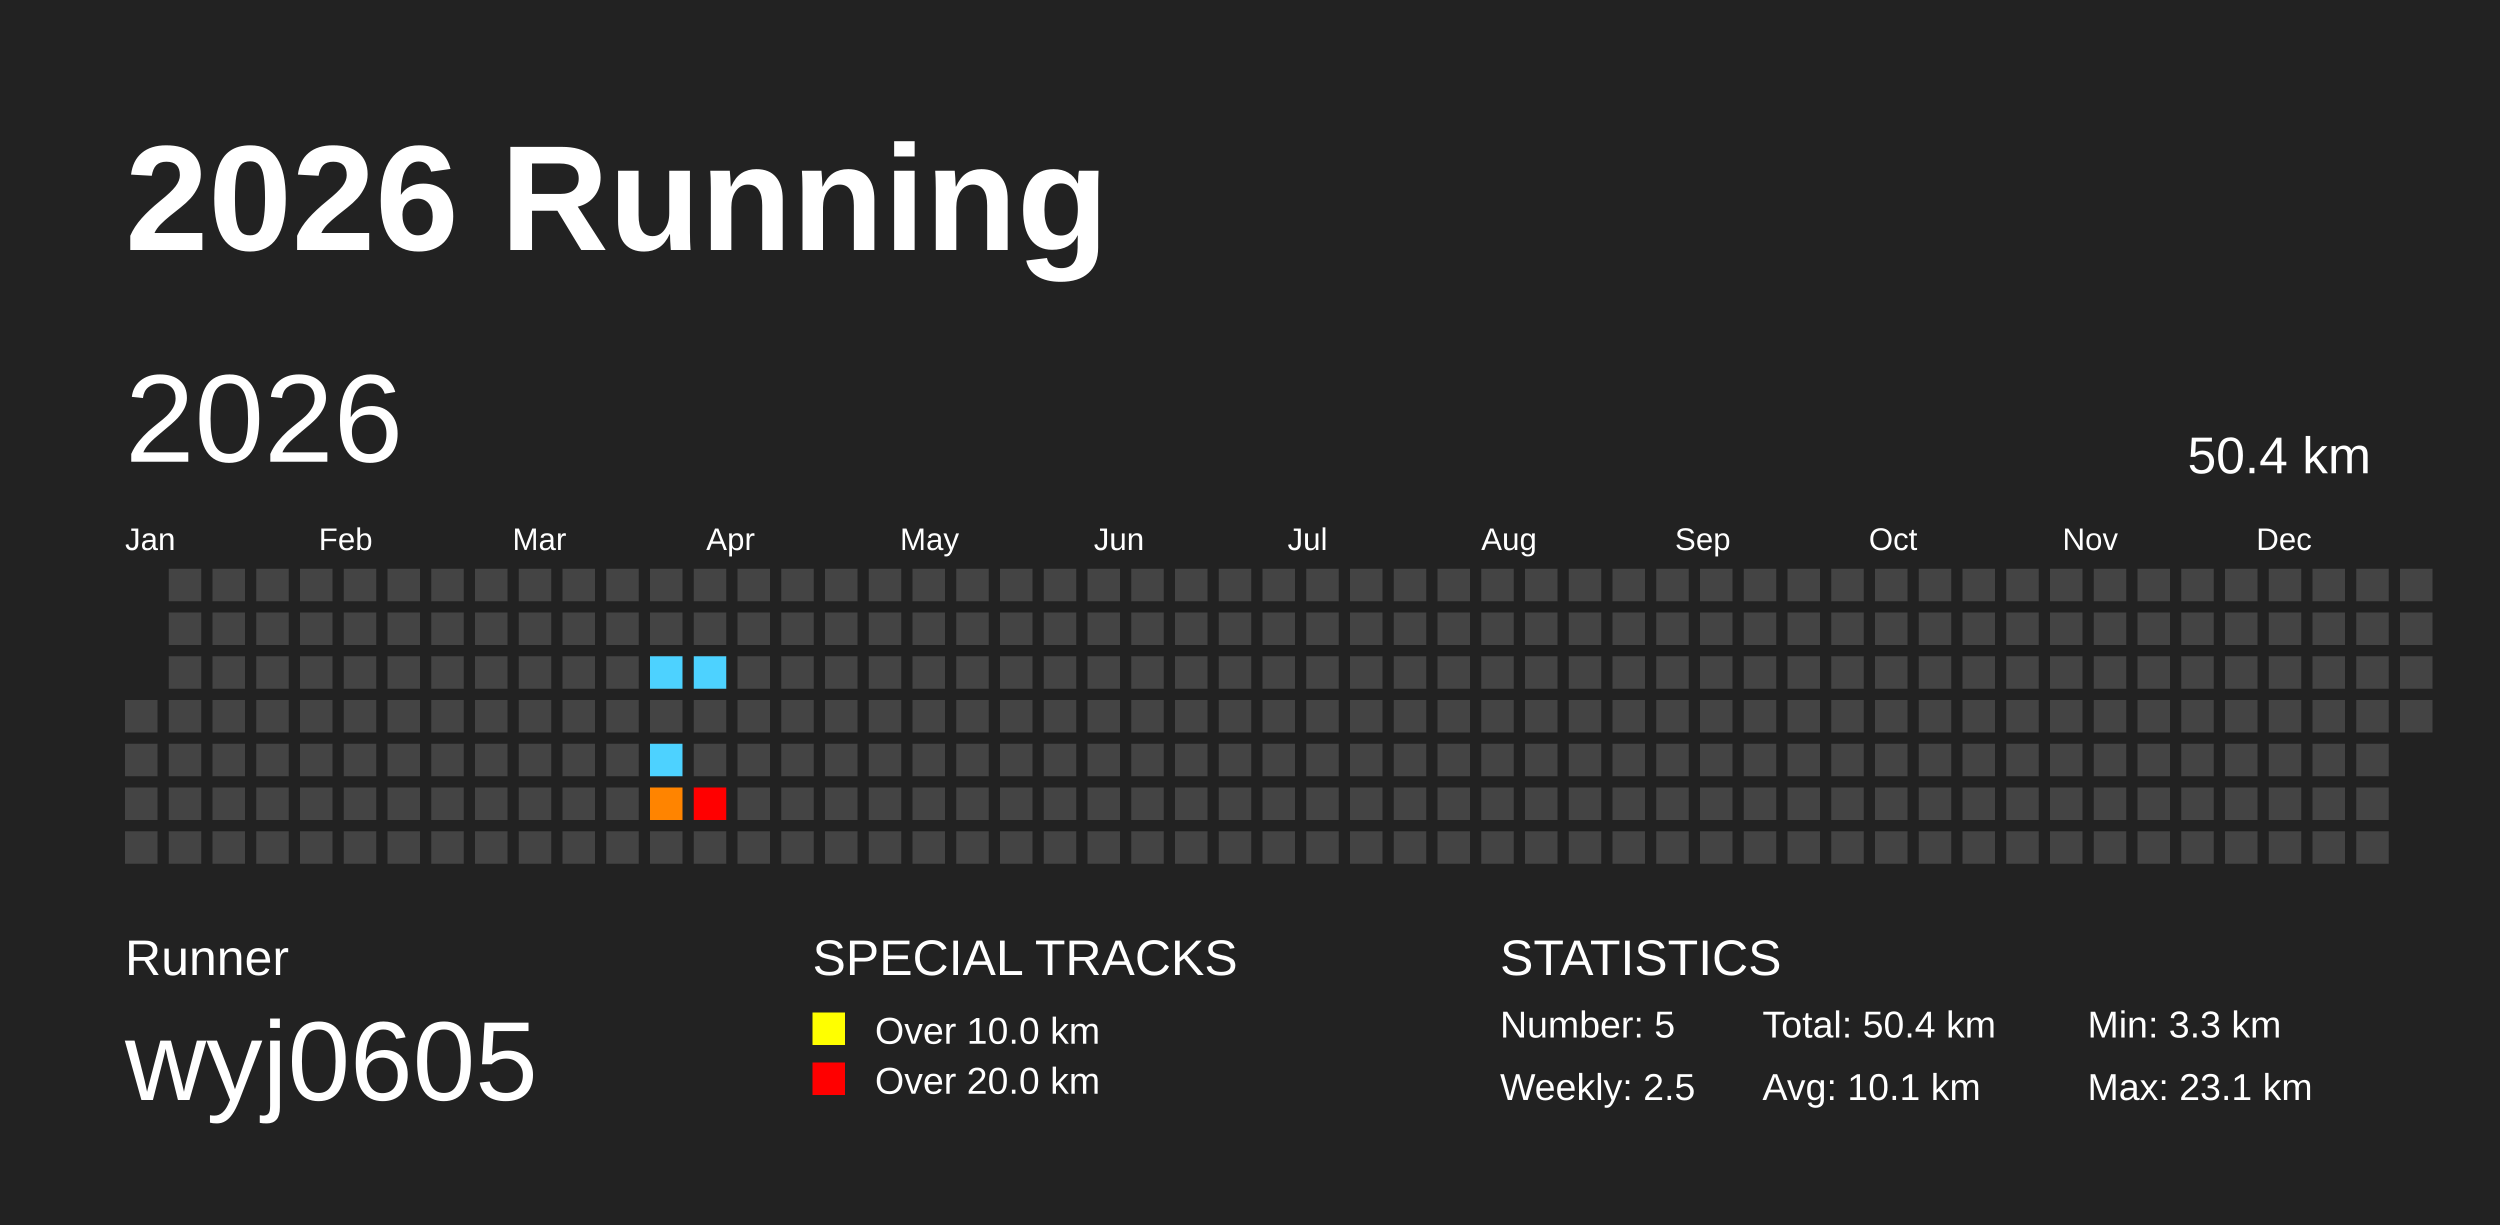
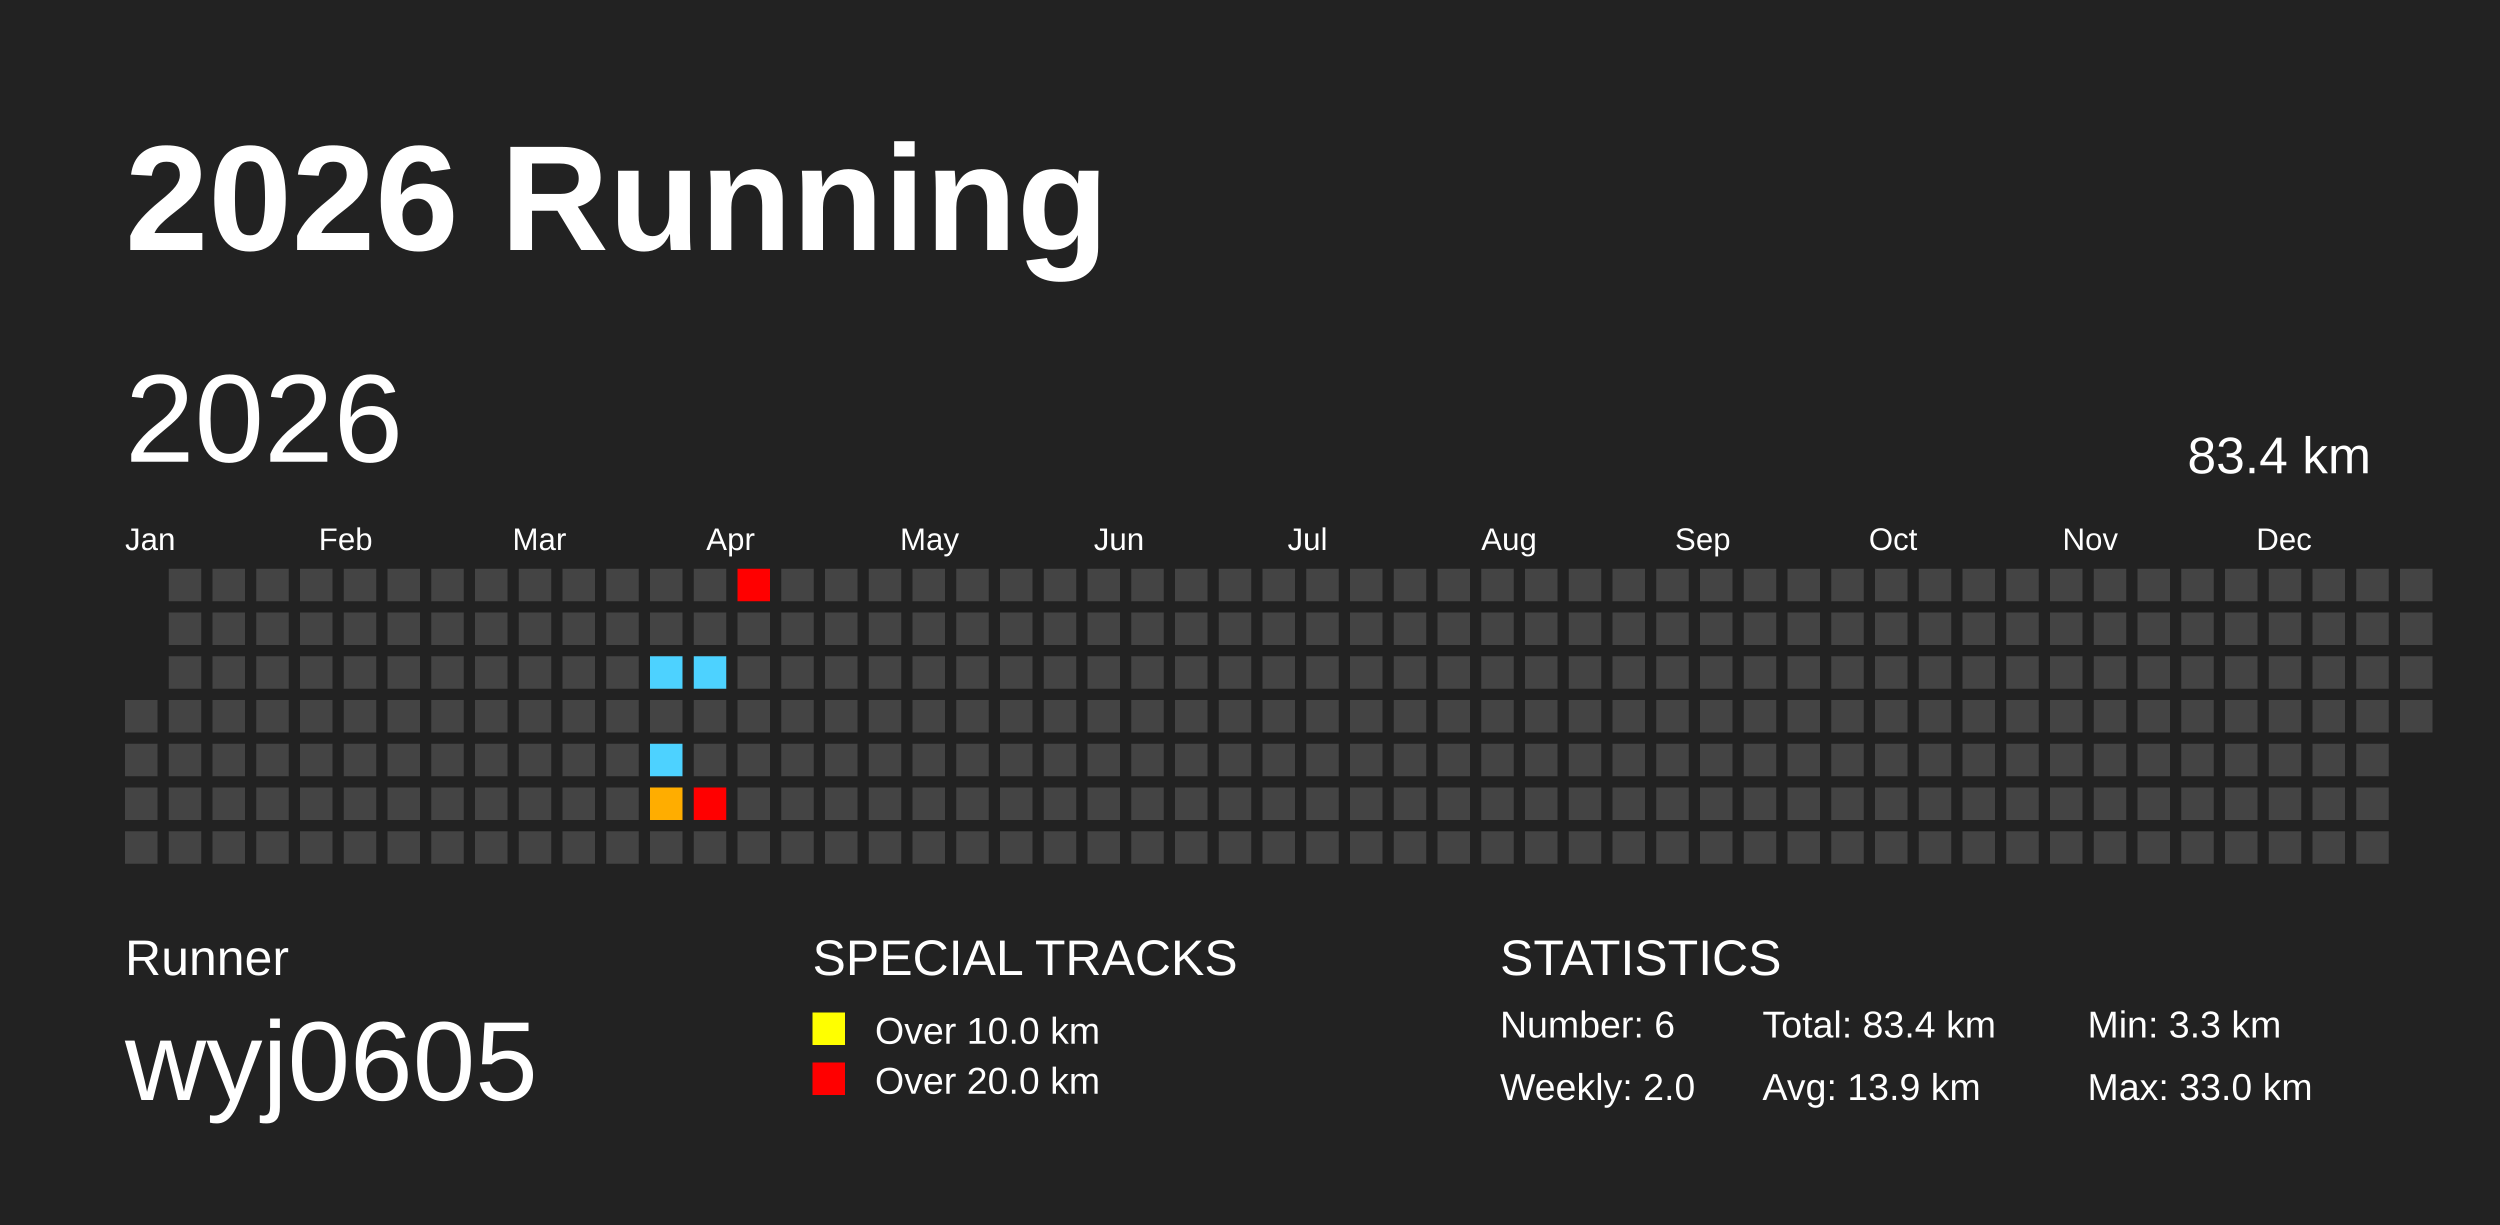
<svg xmlns="http://www.w3.org/2000/svg" baseProfile="full" height="98mm" version="1.1" viewBox="0,0,200,98" width="200mm">
  <defs />
  <rect fill="#222222" height="98" width="200" x="0" y="0" />
  <text fill="#FFFFFF" style="font-size:12px; font-family:Arial; font-weight:bold;" x="10" y="20">2026 Running</text>
  <text fill="#FFFFFF" style="font-size:4px; font-family:Arial" x="10" y="78">Runner</text>
  <text fill="#FFFFFF" style="font-size:9px; font-family:Arial" x="10" y="88">wyj0605</text>
  <text fill="#FFFFFF" style="font-size:4px; font-family:Arial" x="65" y="78">SPECIAL TRACKS</text>
  <rect fill="yellow" height="2.6" width="2.6" x="65" y="81" />
  <text fill="#FFFFFF" style="font-size:3px; font-family:Arial" x="70" y="83.5">Over 10.0 km</text>
  <rect fill="red" height="2.6" width="2.6" x="65" y="85" />
  <text fill="#FFFFFF" style="font-size:3px; font-family:Arial" x="70" y="87.5">Over 20.0 km</text>
  <text fill="#FFFFFF" style="font-size:4px; font-family:Arial" x="120" y="78">STATISTICS</text>
-   <text fill="#FFFFFF" style="font-size:3px; font-family:Arial" x="120" y="83">Number: 5</text>
-   <text fill="#FFFFFF" style="font-size:3px; font-family:Arial" x="120" y="88">Weekly: 2.5</text>
-   <text fill="#FFFFFF" style="font-size:3px; font-family:Arial" x="141" y="83">Total: 50.4 km</text>
-   <text fill="#FFFFFF" style="font-size:3px; font-family:Arial" x="141" y="88">Avg: 10.1 km</text>
+   <text fill="#FFFFFF" style="font-size:3px; font-family:Arial" x="120" y="83">Number: 6</text>
+   <text fill="#FFFFFF" style="font-size:3px; font-family:Arial" x="120" y="88">Weekly: 2.0</text>
+   <text fill="#FFFFFF" style="font-size:3px; font-family:Arial" x="141" y="83">Total: 83.4 km</text>
+   <text fill="#FFFFFF" style="font-size:3px; font-family:Arial" x="141" y="88">Avg: 13.9 km</text>
  <text fill="#FFFFFF" style="font-size:3px; font-family:Arial" x="167" y="83">Min: 3.3 km</text>
-   <text fill="#FFFFFF" style="font-size:3px; font-family:Arial" x="167" y="88">Max: 23.1 km</text>
+   <text fill="#FFFFFF" style="font-size:3px; font-family:Arial" x="167" y="88">Max: 33.0 km</text>
  <text dominant-baseline="hanging" fill="#FFFFFF" style="font-size:10.0px; font-family:Arial;" x="10" y="30">2026</text>
-   <text dominant-baseline="hanging" fill="#FFFFFF" style="font-size:4.125px; font-family:Arial;" x="175" y="35">50.4 km</text>
+   <text dominant-baseline="hanging" fill="#FFFFFF" style="font-size:4.125px; font-family:Arial;" x="175" y="35">83.4 km</text>
  <text fill="#FFFFFF" style="font-size:2.5px; font-family:Arial" x="10.0" y="44">Jan</text>
  <text fill="#FFFFFF" style="font-size:2.5px; font-family:Arial" x="25.5" y="44">Feb</text>
  <text fill="#FFFFFF" style="font-size:2.5px; font-family:Arial" x="41.0" y="44">Mar</text>
  <text fill="#FFFFFF" style="font-size:2.5px; font-family:Arial" x="56.5" y="44">Apr</text>
  <text fill="#FFFFFF" style="font-size:2.5px; font-family:Arial" x="72.0" y="44">May</text>
  <text fill="#FFFFFF" style="font-size:2.5px; font-family:Arial" x="87.5" y="44">Jun</text>
  <text fill="#FFFFFF" style="font-size:2.5px; font-family:Arial" x="103.0" y="44">Jul</text>
  <text fill="#FFFFFF" style="font-size:2.5px; font-family:Arial" x="118.5" y="44">Aug</text>
  <text fill="#FFFFFF" style="font-size:2.5px; font-family:Arial" x="134.0" y="44">Sep</text>
  <text fill="#FFFFFF" style="font-size:2.5px; font-family:Arial" x="149.5" y="44">Oct</text>
  <text fill="#FFFFFF" style="font-size:2.5px; font-family:Arial" x="165.0" y="44">Nov</text>
  <text fill="#FFFFFF" style="font-size:2.5px; font-family:Arial" x="180.5" y="44">Dec</text>
  <rect fill="#444444" height="2.6" width="2.6" x="10.0" y="56.0" />
  <rect fill="#444444" height="2.6" width="2.6" x="10.0" y="59.5" />
  <rect fill="#444444" height="2.6" width="2.6" x="10.0" y="63.0" />
  <rect fill="#444444" height="2.6" width="2.6" x="10.0" y="66.5" />
  <rect fill="#444444" height="2.6" width="2.6" x="13.5" y="45.5" />
  <rect fill="#444444" height="2.6" width="2.6" x="13.5" y="49.0" />
  <rect fill="#444444" height="2.6" width="2.6" x="13.5" y="52.5" />
  <rect fill="#444444" height="2.6" width="2.6" x="13.5" y="56.0" />
  <rect fill="#444444" height="2.6" width="2.6" x="13.5" y="59.5" />
  <rect fill="#444444" height="2.6" width="2.6" x="13.5" y="63.0" />
  <rect fill="#444444" height="2.6" width="2.6" x="13.5" y="66.5" />
  <rect fill="#444444" height="2.6" width="2.6" x="17.0" y="45.5" />
  <rect fill="#444444" height="2.6" width="2.6" x="17.0" y="49.0" />
  <rect fill="#444444" height="2.6" width="2.6" x="17.0" y="52.5" />
  <rect fill="#444444" height="2.6" width="2.6" x="17.0" y="56.0" />
  <rect fill="#444444" height="2.6" width="2.6" x="17.0" y="59.5" />
  <rect fill="#444444" height="2.6" width="2.6" x="17.0" y="63.0" />
  <rect fill="#444444" height="2.6" width="2.6" x="17.0" y="66.5" />
  <rect fill="#444444" height="2.6" width="2.6" x="20.5" y="45.5" />
  <rect fill="#444444" height="2.6" width="2.6" x="20.5" y="49.0" />
  <rect fill="#444444" height="2.6" width="2.6" x="20.5" y="52.5" />
  <rect fill="#444444" height="2.6" width="2.6" x="20.5" y="56.0" />
  <rect fill="#444444" height="2.6" width="2.6" x="20.5" y="59.5" />
  <rect fill="#444444" height="2.6" width="2.6" x="20.5" y="63.0" />
  <rect fill="#444444" height="2.6" width="2.6" x="20.5" y="66.5" />
  <rect fill="#444444" height="2.6" width="2.6" x="24.0" y="45.5" />
  <rect fill="#444444" height="2.6" width="2.6" x="24.0" y="49.0" />
  <rect fill="#444444" height="2.6" width="2.6" x="24.0" y="52.5" />
  <rect fill="#444444" height="2.6" width="2.6" x="24.0" y="56.0" />
  <rect fill="#444444" height="2.6" width="2.6" x="24.0" y="59.5" />
  <rect fill="#444444" height="2.6" width="2.6" x="24.0" y="63.0" />
  <rect fill="#444444" height="2.6" width="2.6" x="24.0" y="66.5" />
  <rect fill="#444444" height="2.6" width="2.6" x="27.5" y="45.5" />
  <rect fill="#444444" height="2.6" width="2.6" x="27.5" y="49.0" />
  <rect fill="#444444" height="2.6" width="2.6" x="27.5" y="52.5" />
  <rect fill="#444444" height="2.6" width="2.6" x="27.5" y="56.0" />
  <rect fill="#444444" height="2.6" width="2.6" x="27.5" y="59.5" />
  <rect fill="#444444" height="2.6" width="2.6" x="27.5" y="63.0" />
  <rect fill="#444444" height="2.6" width="2.6" x="27.5" y="66.5" />
  <rect fill="#444444" height="2.6" width="2.6" x="31.0" y="45.5" />
  <rect fill="#444444" height="2.6" width="2.6" x="31.0" y="49.0" />
  <rect fill="#444444" height="2.6" width="2.6" x="31.0" y="52.5" />
  <rect fill="#444444" height="2.6" width="2.6" x="31.0" y="56.0" />
  <rect fill="#444444" height="2.6" width="2.6" x="31.0" y="59.5" />
  <rect fill="#444444" height="2.6" width="2.6" x="31.0" y="63.0" />
  <rect fill="#444444" height="2.6" width="2.6" x="31.0" y="66.5" />
  <rect fill="#444444" height="2.6" width="2.6" x="34.5" y="45.5" />
  <rect fill="#444444" height="2.6" width="2.6" x="34.5" y="49.0" />
  <rect fill="#444444" height="2.6" width="2.6" x="34.5" y="52.5" />
  <rect fill="#444444" height="2.6" width="2.6" x="34.5" y="56.0" />
  <rect fill="#444444" height="2.6" width="2.6" x="34.5" y="59.5" />
  <rect fill="#444444" height="2.6" width="2.6" x="34.5" y="63.0" />
  <rect fill="#444444" height="2.6" width="2.6" x="34.5" y="66.5" />
  <rect fill="#444444" height="2.6" width="2.6" x="38.0" y="45.5" />
  <rect fill="#444444" height="2.6" width="2.6" x="38.0" y="49.0" />
  <rect fill="#444444" height="2.6" width="2.6" x="38.0" y="52.5" />
  <rect fill="#444444" height="2.6" width="2.6" x="38.0" y="56.0" />
  <rect fill="#444444" height="2.6" width="2.6" x="38.0" y="59.5" />
  <rect fill="#444444" height="2.6" width="2.6" x="38.0" y="63.0" />
  <rect fill="#444444" height="2.6" width="2.6" x="38.0" y="66.5" />
  <rect fill="#444444" height="2.6" width="2.6" x="41.5" y="45.5" />
  <rect fill="#444444" height="2.6" width="2.6" x="41.5" y="49.0" />
  <rect fill="#444444" height="2.6" width="2.6" x="41.5" y="52.5" />
  <rect fill="#444444" height="2.6" width="2.6" x="41.5" y="56.0" />
  <rect fill="#444444" height="2.6" width="2.6" x="41.5" y="59.5" />
  <rect fill="#444444" height="2.6" width="2.6" x="41.5" y="63.0" />
  <rect fill="#444444" height="2.6" width="2.6" x="41.5" y="66.5" />
  <rect fill="#444444" height="2.6" width="2.6" x="45.0" y="45.5" />
  <rect fill="#444444" height="2.6" width="2.6" x="45.0" y="49.0" />
  <rect fill="#444444" height="2.6" width="2.6" x="45.0" y="52.5" />
  <rect fill="#444444" height="2.6" width="2.6" x="45.0" y="56.0" />
  <rect fill="#444444" height="2.6" width="2.6" x="45.0" y="59.5" />
  <rect fill="#444444" height="2.6" width="2.6" x="45.0" y="63.0" />
  <rect fill="#444444" height="2.6" width="2.6" x="45.0" y="66.5" />
  <rect fill="#444444" height="2.6" width="2.6" x="48.5" y="45.5" />
  <rect fill="#444444" height="2.6" width="2.6" x="48.5" y="49.0" />
  <rect fill="#444444" height="2.6" width="2.6" x="48.5" y="52.5" />
  <rect fill="#444444" height="2.6" width="2.6" x="48.5" y="56.0" />
  <rect fill="#444444" height="2.6" width="2.6" x="48.5" y="59.5" />
  <rect fill="#444444" height="2.6" width="2.6" x="48.5" y="63.0" />
  <rect fill="#444444" height="2.6" width="2.6" x="48.5" y="66.5" />
  <rect fill="#444444" height="2.6" width="2.6" x="52.0" y="45.5" />
  <rect fill="#444444" height="2.6" width="2.6" x="52.0" y="49.0" />
  <rect fill="#4dd2ff" height="2.6" width="2.6" x="52.0" y="52.5" />
  <rect fill="#444444" height="2.6" width="2.6" x="52.0" y="56.0" />
  <rect fill="#4dd2ff" height="2.6" width="2.6" x="52.0" y="59.5" />
-   <rect fill="#ff8400" height="2.6" width="2.6" x="52.0" y="63.0" />
+   <rect fill="#ffad00" height="2.6" width="2.6" x="52.0" y="63.0" />
  <rect fill="#444444" height="2.6" width="2.6" x="52.0" y="66.5" />
  <rect fill="#444444" height="2.6" width="2.6" x="55.5" y="45.5" />
  <rect fill="#444444" height="2.6" width="2.6" x="55.5" y="49.0" />
  <rect fill="#4dd2ff" height="2.6" width="2.6" x="55.5" y="52.5" />
  <rect fill="#444444" height="2.6" width="2.6" x="55.5" y="56.0" />
  <rect fill="#444444" height="2.6" width="2.6" x="55.5" y="59.5" />
  <rect fill="red" height="2.6" width="2.6" x="55.5" y="63.0" />
  <rect fill="#444444" height="2.6" width="2.6" x="55.5" y="66.5" />
-   <rect fill="#444444" height="2.6" width="2.6" x="59.0" y="45.5" />
+   <rect fill="red" height="2.6" width="2.6" x="59.0" y="45.5" />
  <rect fill="#444444" height="2.6" width="2.6" x="59.0" y="49.0" />
  <rect fill="#444444" height="2.6" width="2.6" x="59.0" y="52.5" />
  <rect fill="#444444" height="2.6" width="2.6" x="59.0" y="56.0" />
  <rect fill="#444444" height="2.6" width="2.6" x="59.0" y="59.5" />
  <rect fill="#444444" height="2.6" width="2.6" x="59.0" y="63.0" />
  <rect fill="#444444" height="2.6" width="2.6" x="59.0" y="66.5" />
  <rect fill="#444444" height="2.6" width="2.6" x="62.5" y="45.5" />
  <rect fill="#444444" height="2.6" width="2.6" x="62.5" y="49.0" />
  <rect fill="#444444" height="2.6" width="2.6" x="62.5" y="52.5" />
  <rect fill="#444444" height="2.6" width="2.6" x="62.5" y="56.0" />
  <rect fill="#444444" height="2.6" width="2.6" x="62.5" y="59.5" />
  <rect fill="#444444" height="2.6" width="2.6" x="62.5" y="63.0" />
  <rect fill="#444444" height="2.6" width="2.6" x="62.5" y="66.5" />
  <rect fill="#444444" height="2.6" width="2.6" x="66.0" y="45.5" />
  <rect fill="#444444" height="2.6" width="2.6" x="66.0" y="49.0" />
  <rect fill="#444444" height="2.6" width="2.6" x="66.0" y="52.5" />
  <rect fill="#444444" height="2.6" width="2.6" x="66.0" y="56.0" />
  <rect fill="#444444" height="2.6" width="2.6" x="66.0" y="59.5" />
  <rect fill="#444444" height="2.6" width="2.6" x="66.0" y="63.0" />
  <rect fill="#444444" height="2.6" width="2.6" x="66.0" y="66.5" />
  <rect fill="#444444" height="2.6" width="2.6" x="69.5" y="45.5" />
  <rect fill="#444444" height="2.6" width="2.6" x="69.5" y="49.0" />
  <rect fill="#444444" height="2.6" width="2.6" x="69.5" y="52.5" />
  <rect fill="#444444" height="2.6" width="2.6" x="69.5" y="56.0" />
  <rect fill="#444444" height="2.6" width="2.6" x="69.5" y="59.5" />
  <rect fill="#444444" height="2.6" width="2.6" x="69.5" y="63.0" />
  <rect fill="#444444" height="2.6" width="2.6" x="69.5" y="66.5" />
  <rect fill="#444444" height="2.6" width="2.6" x="73.0" y="45.5" />
  <rect fill="#444444" height="2.6" width="2.6" x="73.0" y="49.0" />
  <rect fill="#444444" height="2.6" width="2.6" x="73.0" y="52.5" />
  <rect fill="#444444" height="2.6" width="2.6" x="73.0" y="56.0" />
  <rect fill="#444444" height="2.6" width="2.6" x="73.0" y="59.5" />
  <rect fill="#444444" height="2.6" width="2.6" x="73.0" y="63.0" />
  <rect fill="#444444" height="2.6" width="2.6" x="73.0" y="66.5" />
  <rect fill="#444444" height="2.6" width="2.6" x="76.5" y="45.5" />
  <rect fill="#444444" height="2.6" width="2.6" x="76.5" y="49.0" />
  <rect fill="#444444" height="2.6" width="2.6" x="76.5" y="52.5" />
  <rect fill="#444444" height="2.6" width="2.6" x="76.5" y="56.0" />
  <rect fill="#444444" height="2.6" width="2.6" x="76.5" y="59.5" />
  <rect fill="#444444" height="2.6" width="2.6" x="76.5" y="63.0" />
  <rect fill="#444444" height="2.6" width="2.6" x="76.5" y="66.5" />
  <rect fill="#444444" height="2.6" width="2.6" x="80.0" y="45.5" />
  <rect fill="#444444" height="2.6" width="2.6" x="80.0" y="49.0" />
  <rect fill="#444444" height="2.6" width="2.6" x="80.0" y="52.5" />
  <rect fill="#444444" height="2.6" width="2.6" x="80.0" y="56.0" />
  <rect fill="#444444" height="2.6" width="2.6" x="80.0" y="59.5" />
  <rect fill="#444444" height="2.6" width="2.6" x="80.0" y="63.0" />
  <rect fill="#444444" height="2.6" width="2.6" x="80.0" y="66.5" />
  <rect fill="#444444" height="2.6" width="2.6" x="83.5" y="45.5" />
  <rect fill="#444444" height="2.6" width="2.6" x="83.5" y="49.0" />
  <rect fill="#444444" height="2.6" width="2.6" x="83.5" y="52.5" />
  <rect fill="#444444" height="2.6" width="2.6" x="83.5" y="56.0" />
  <rect fill="#444444" height="2.6" width="2.6" x="83.5" y="59.5" />
  <rect fill="#444444" height="2.6" width="2.6" x="83.5" y="63.0" />
  <rect fill="#444444" height="2.6" width="2.6" x="83.5" y="66.5" />
  <rect fill="#444444" height="2.6" width="2.6" x="87.0" y="45.5" />
  <rect fill="#444444" height="2.6" width="2.6" x="87.0" y="49.0" />
  <rect fill="#444444" height="2.6" width="2.6" x="87.0" y="52.5" />
  <rect fill="#444444" height="2.6" width="2.6" x="87.0" y="56.0" />
  <rect fill="#444444" height="2.6" width="2.6" x="87.0" y="59.5" />
  <rect fill="#444444" height="2.6" width="2.6" x="87.0" y="63.0" />
  <rect fill="#444444" height="2.6" width="2.6" x="87.0" y="66.5" />
  <rect fill="#444444" height="2.6" width="2.6" x="90.5" y="45.5" />
  <rect fill="#444444" height="2.6" width="2.6" x="90.5" y="49.0" />
  <rect fill="#444444" height="2.6" width="2.6" x="90.5" y="52.5" />
  <rect fill="#444444" height="2.6" width="2.6" x="90.5" y="56.0" />
  <rect fill="#444444" height="2.6" width="2.6" x="90.5" y="59.5" />
  <rect fill="#444444" height="2.6" width="2.6" x="90.5" y="63.0" />
  <rect fill="#444444" height="2.6" width="2.6" x="90.5" y="66.5" />
  <rect fill="#444444" height="2.6" width="2.6" x="94.0" y="45.5" />
  <rect fill="#444444" height="2.6" width="2.6" x="94.0" y="49.0" />
  <rect fill="#444444" height="2.6" width="2.6" x="94.0" y="52.5" />
  <rect fill="#444444" height="2.6" width="2.6" x="94.0" y="56.0" />
  <rect fill="#444444" height="2.6" width="2.6" x="94.0" y="59.5" />
  <rect fill="#444444" height="2.6" width="2.6" x="94.0" y="63.0" />
  <rect fill="#444444" height="2.6" width="2.6" x="94.0" y="66.5" />
  <rect fill="#444444" height="2.6" width="2.6" x="97.5" y="45.5" />
  <rect fill="#444444" height="2.6" width="2.6" x="97.5" y="49.0" />
  <rect fill="#444444" height="2.6" width="2.6" x="97.5" y="52.5" />
  <rect fill="#444444" height="2.6" width="2.6" x="97.5" y="56.0" />
  <rect fill="#444444" height="2.6" width="2.6" x="97.5" y="59.5" />
  <rect fill="#444444" height="2.6" width="2.6" x="97.5" y="63.0" />
  <rect fill="#444444" height="2.6" width="2.6" x="97.5" y="66.5" />
  <rect fill="#444444" height="2.6" width="2.6" x="101.0" y="45.5" />
  <rect fill="#444444" height="2.6" width="2.6" x="101.0" y="49.0" />
  <rect fill="#444444" height="2.6" width="2.6" x="101.0" y="52.5" />
  <rect fill="#444444" height="2.6" width="2.6" x="101.0" y="56.0" />
  <rect fill="#444444" height="2.6" width="2.6" x="101.0" y="59.5" />
  <rect fill="#444444" height="2.6" width="2.6" x="101.0" y="63.0" />
  <rect fill="#444444" height="2.6" width="2.6" x="101.0" y="66.5" />
  <rect fill="#444444" height="2.6" width="2.6" x="104.5" y="45.5" />
  <rect fill="#444444" height="2.6" width="2.6" x="104.5" y="49.0" />
  <rect fill="#444444" height="2.6" width="2.6" x="104.5" y="52.5" />
  <rect fill="#444444" height="2.6" width="2.6" x="104.5" y="56.0" />
  <rect fill="#444444" height="2.6" width="2.6" x="104.5" y="59.5" />
  <rect fill="#444444" height="2.6" width="2.6" x="104.5" y="63.0" />
  <rect fill="#444444" height="2.6" width="2.6" x="104.5" y="66.5" />
  <rect fill="#444444" height="2.6" width="2.6" x="108.0" y="45.5" />
  <rect fill="#444444" height="2.6" width="2.6" x="108.0" y="49.0" />
  <rect fill="#444444" height="2.6" width="2.6" x="108.0" y="52.5" />
  <rect fill="#444444" height="2.6" width="2.6" x="108.0" y="56.0" />
  <rect fill="#444444" height="2.6" width="2.6" x="108.0" y="59.5" />
  <rect fill="#444444" height="2.6" width="2.6" x="108.0" y="63.0" />
  <rect fill="#444444" height="2.6" width="2.6" x="108.0" y="66.5" />
  <rect fill="#444444" height="2.6" width="2.6" x="111.5" y="45.5" />
  <rect fill="#444444" height="2.6" width="2.6" x="111.5" y="49.0" />
  <rect fill="#444444" height="2.6" width="2.6" x="111.5" y="52.5" />
  <rect fill="#444444" height="2.6" width="2.6" x="111.5" y="56.0" />
  <rect fill="#444444" height="2.6" width="2.6" x="111.5" y="59.5" />
  <rect fill="#444444" height="2.6" width="2.6" x="111.5" y="63.0" />
  <rect fill="#444444" height="2.6" width="2.6" x="111.5" y="66.5" />
  <rect fill="#444444" height="2.6" width="2.6" x="115.0" y="45.5" />
  <rect fill="#444444" height="2.6" width="2.6" x="115.0" y="49.0" />
  <rect fill="#444444" height="2.6" width="2.6" x="115.0" y="52.5" />
  <rect fill="#444444" height="2.6" width="2.6" x="115.0" y="56.0" />
  <rect fill="#444444" height="2.6" width="2.6" x="115.0" y="59.5" />
  <rect fill="#444444" height="2.6" width="2.6" x="115.0" y="63.0" />
  <rect fill="#444444" height="2.6" width="2.6" x="115.0" y="66.5" />
  <rect fill="#444444" height="2.6" width="2.6" x="118.5" y="45.5" />
  <rect fill="#444444" height="2.6" width="2.6" x="118.5" y="49.0" />
  <rect fill="#444444" height="2.6" width="2.6" x="118.5" y="52.5" />
  <rect fill="#444444" height="2.6" width="2.6" x="118.5" y="56.0" />
  <rect fill="#444444" height="2.6" width="2.6" x="118.5" y="59.5" />
  <rect fill="#444444" height="2.6" width="2.6" x="118.5" y="63.0" />
  <rect fill="#444444" height="2.6" width="2.6" x="118.5" y="66.5" />
  <rect fill="#444444" height="2.6" width="2.6" x="122.0" y="45.5" />
  <rect fill="#444444" height="2.6" width="2.6" x="122.0" y="49.0" />
  <rect fill="#444444" height="2.6" width="2.6" x="122.0" y="52.5" />
  <rect fill="#444444" height="2.6" width="2.6" x="122.0" y="56.0" />
  <rect fill="#444444" height="2.6" width="2.6" x="122.0" y="59.5" />
  <rect fill="#444444" height="2.6" width="2.6" x="122.0" y="63.0" />
  <rect fill="#444444" height="2.6" width="2.6" x="122.0" y="66.5" />
  <rect fill="#444444" height="2.6" width="2.6" x="125.5" y="45.5" />
  <rect fill="#444444" height="2.6" width="2.6" x="125.5" y="49.0" />
  <rect fill="#444444" height="2.6" width="2.6" x="125.5" y="52.5" />
  <rect fill="#444444" height="2.6" width="2.6" x="125.5" y="56.0" />
  <rect fill="#444444" height="2.6" width="2.6" x="125.5" y="59.5" />
  <rect fill="#444444" height="2.6" width="2.6" x="125.5" y="63.0" />
  <rect fill="#444444" height="2.6" width="2.6" x="125.5" y="66.5" />
  <rect fill="#444444" height="2.6" width="2.6" x="129.0" y="45.5" />
  <rect fill="#444444" height="2.6" width="2.6" x="129.0" y="49.0" />
  <rect fill="#444444" height="2.6" width="2.6" x="129.0" y="52.5" />
  <rect fill="#444444" height="2.6" width="2.6" x="129.0" y="56.0" />
  <rect fill="#444444" height="2.6" width="2.6" x="129.0" y="59.5" />
  <rect fill="#444444" height="2.6" width="2.6" x="129.0" y="63.0" />
  <rect fill="#444444" height="2.6" width="2.6" x="129.0" y="66.5" />
  <rect fill="#444444" height="2.6" width="2.6" x="132.5" y="45.5" />
  <rect fill="#444444" height="2.6" width="2.6" x="132.5" y="49.0" />
  <rect fill="#444444" height="2.6" width="2.6" x="132.5" y="52.5" />
  <rect fill="#444444" height="2.6" width="2.6" x="132.5" y="56.0" />
  <rect fill="#444444" height="2.6" width="2.6" x="132.5" y="59.5" />
  <rect fill="#444444" height="2.6" width="2.6" x="132.5" y="63.0" />
  <rect fill="#444444" height="2.6" width="2.6" x="132.5" y="66.5" />
  <rect fill="#444444" height="2.6" width="2.6" x="136.0" y="45.5" />
  <rect fill="#444444" height="2.6" width="2.6" x="136.0" y="49.0" />
  <rect fill="#444444" height="2.6" width="2.6" x="136.0" y="52.5" />
  <rect fill="#444444" height="2.6" width="2.6" x="136.0" y="56.0" />
  <rect fill="#444444" height="2.6" width="2.6" x="136.0" y="59.5" />
  <rect fill="#444444" height="2.6" width="2.6" x="136.0" y="63.0" />
  <rect fill="#444444" height="2.6" width="2.6" x="136.0" y="66.5" />
  <rect fill="#444444" height="2.6" width="2.6" x="139.5" y="45.5" />
  <rect fill="#444444" height="2.6" width="2.6" x="139.5" y="49.0" />
  <rect fill="#444444" height="2.6" width="2.6" x="139.5" y="52.5" />
  <rect fill="#444444" height="2.6" width="2.6" x="139.5" y="56.0" />
  <rect fill="#444444" height="2.6" width="2.6" x="139.5" y="59.5" />
  <rect fill="#444444" height="2.6" width="2.6" x="139.5" y="63.0" />
  <rect fill="#444444" height="2.6" width="2.6" x="139.5" y="66.5" />
  <rect fill="#444444" height="2.6" width="2.6" x="143.0" y="45.5" />
  <rect fill="#444444" height="2.6" width="2.6" x="143.0" y="49.0" />
  <rect fill="#444444" height="2.6" width="2.6" x="143.0" y="52.5" />
  <rect fill="#444444" height="2.6" width="2.6" x="143.0" y="56.0" />
  <rect fill="#444444" height="2.6" width="2.6" x="143.0" y="59.5" />
  <rect fill="#444444" height="2.6" width="2.6" x="143.0" y="63.0" />
  <rect fill="#444444" height="2.6" width="2.6" x="143.0" y="66.5" />
  <rect fill="#444444" height="2.6" width="2.6" x="146.5" y="45.5" />
  <rect fill="#444444" height="2.6" width="2.6" x="146.5" y="49.0" />
  <rect fill="#444444" height="2.6" width="2.6" x="146.5" y="52.5" />
  <rect fill="#444444" height="2.6" width="2.6" x="146.5" y="56.0" />
  <rect fill="#444444" height="2.6" width="2.6" x="146.5" y="59.5" />
  <rect fill="#444444" height="2.6" width="2.6" x="146.5" y="63.0" />
  <rect fill="#444444" height="2.6" width="2.6" x="146.5" y="66.5" />
  <rect fill="#444444" height="2.6" width="2.6" x="150.0" y="45.5" />
  <rect fill="#444444" height="2.6" width="2.6" x="150.0" y="49.0" />
  <rect fill="#444444" height="2.6" width="2.6" x="150.0" y="52.5" />
  <rect fill="#444444" height="2.6" width="2.6" x="150.0" y="56.0" />
  <rect fill="#444444" height="2.6" width="2.6" x="150.0" y="59.5" />
  <rect fill="#444444" height="2.6" width="2.6" x="150.0" y="63.0" />
  <rect fill="#444444" height="2.6" width="2.6" x="150.0" y="66.5" />
  <rect fill="#444444" height="2.6" width="2.6" x="153.5" y="45.5" />
  <rect fill="#444444" height="2.6" width="2.6" x="153.5" y="49.0" />
  <rect fill="#444444" height="2.6" width="2.6" x="153.5" y="52.5" />
  <rect fill="#444444" height="2.6" width="2.6" x="153.5" y="56.0" />
  <rect fill="#444444" height="2.6" width="2.6" x="153.5" y="59.5" />
  <rect fill="#444444" height="2.6" width="2.6" x="153.5" y="63.0" />
  <rect fill="#444444" height="2.6" width="2.6" x="153.5" y="66.5" />
  <rect fill="#444444" height="2.6" width="2.6" x="157.0" y="45.5" />
  <rect fill="#444444" height="2.6" width="2.6" x="157.0" y="49.0" />
  <rect fill="#444444" height="2.6" width="2.6" x="157.0" y="52.5" />
  <rect fill="#444444" height="2.6" width="2.6" x="157.0" y="56.0" />
  <rect fill="#444444" height="2.6" width="2.6" x="157.0" y="59.5" />
  <rect fill="#444444" height="2.6" width="2.6" x="157.0" y="63.0" />
  <rect fill="#444444" height="2.6" width="2.6" x="157.0" y="66.5" />
  <rect fill="#444444" height="2.6" width="2.6" x="160.5" y="45.5" />
  <rect fill="#444444" height="2.6" width="2.6" x="160.5" y="49.0" />
  <rect fill="#444444" height="2.6" width="2.6" x="160.5" y="52.5" />
  <rect fill="#444444" height="2.6" width="2.6" x="160.5" y="56.0" />
  <rect fill="#444444" height="2.6" width="2.6" x="160.5" y="59.5" />
  <rect fill="#444444" height="2.6" width="2.6" x="160.5" y="63.0" />
  <rect fill="#444444" height="2.6" width="2.6" x="160.5" y="66.5" />
  <rect fill="#444444" height="2.6" width="2.6" x="164.0" y="45.5" />
  <rect fill="#444444" height="2.6" width="2.6" x="164.0" y="49.0" />
  <rect fill="#444444" height="2.6" width="2.6" x="164.0" y="52.5" />
  <rect fill="#444444" height="2.6" width="2.6" x="164.0" y="56.0" />
  <rect fill="#444444" height="2.6" width="2.6" x="164.0" y="59.5" />
  <rect fill="#444444" height="2.6" width="2.6" x="164.0" y="63.0" />
  <rect fill="#444444" height="2.6" width="2.6" x="164.0" y="66.5" />
  <rect fill="#444444" height="2.6" width="2.6" x="167.5" y="45.5" />
  <rect fill="#444444" height="2.6" width="2.6" x="167.5" y="49.0" />
  <rect fill="#444444" height="2.6" width="2.6" x="167.5" y="52.5" />
  <rect fill="#444444" height="2.6" width="2.6" x="167.5" y="56.0" />
  <rect fill="#444444" height="2.6" width="2.6" x="167.5" y="59.5" />
  <rect fill="#444444" height="2.6" width="2.6" x="167.5" y="63.0" />
  <rect fill="#444444" height="2.6" width="2.6" x="167.5" y="66.5" />
  <rect fill="#444444" height="2.6" width="2.6" x="171.0" y="45.5" />
  <rect fill="#444444" height="2.6" width="2.6" x="171.0" y="49.0" />
  <rect fill="#444444" height="2.6" width="2.6" x="171.0" y="52.5" />
  <rect fill="#444444" height="2.6" width="2.6" x="171.0" y="56.0" />
  <rect fill="#444444" height="2.6" width="2.6" x="171.0" y="59.5" />
  <rect fill="#444444" height="2.6" width="2.6" x="171.0" y="63.0" />
  <rect fill="#444444" height="2.6" width="2.6" x="171.0" y="66.5" />
  <rect fill="#444444" height="2.6" width="2.6" x="174.5" y="45.5" />
  <rect fill="#444444" height="2.6" width="2.6" x="174.5" y="49.0" />
  <rect fill="#444444" height="2.6" width="2.6" x="174.5" y="52.5" />
  <rect fill="#444444" height="2.6" width="2.6" x="174.5" y="56.0" />
  <rect fill="#444444" height="2.6" width="2.6" x="174.5" y="59.5" />
  <rect fill="#444444" height="2.6" width="2.6" x="174.5" y="63.0" />
  <rect fill="#444444" height="2.6" width="2.6" x="174.5" y="66.5" />
  <rect fill="#444444" height="2.6" width="2.6" x="178.0" y="45.5" />
  <rect fill="#444444" height="2.6" width="2.6" x="178.0" y="49.0" />
  <rect fill="#444444" height="2.6" width="2.6" x="178.0" y="52.5" />
  <rect fill="#444444" height="2.6" width="2.6" x="178.0" y="56.0" />
  <rect fill="#444444" height="2.6" width="2.6" x="178.0" y="59.5" />
  <rect fill="#444444" height="2.6" width="2.6" x="178.0" y="63.0" />
  <rect fill="#444444" height="2.6" width="2.6" x="178.0" y="66.5" />
  <rect fill="#444444" height="2.6" width="2.6" x="181.5" y="45.5" />
  <rect fill="#444444" height="2.6" width="2.6" x="181.5" y="49.0" />
  <rect fill="#444444" height="2.6" width="2.6" x="181.5" y="52.5" />
  <rect fill="#444444" height="2.6" width="2.6" x="181.5" y="56.0" />
  <rect fill="#444444" height="2.6" width="2.6" x="181.5" y="59.5" />
  <rect fill="#444444" height="2.6" width="2.6" x="181.5" y="63.0" />
  <rect fill="#444444" height="2.6" width="2.6" x="181.5" y="66.5" />
  <rect fill="#444444" height="2.6" width="2.6" x="185.0" y="45.5" />
  <rect fill="#444444" height="2.6" width="2.6" x="185.0" y="49.0" />
  <rect fill="#444444" height="2.6" width="2.6" x="185.0" y="52.5" />
  <rect fill="#444444" height="2.6" width="2.6" x="185.0" y="56.0" />
  <rect fill="#444444" height="2.6" width="2.6" x="185.0" y="59.5" />
  <rect fill="#444444" height="2.6" width="2.6" x="185.0" y="63.0" />
  <rect fill="#444444" height="2.6" width="2.6" x="185.0" y="66.5" />
  <rect fill="#444444" height="2.6" width="2.6" x="188.5" y="45.5" />
  <rect fill="#444444" height="2.6" width="2.6" x="188.5" y="49.0" />
  <rect fill="#444444" height="2.6" width="2.6" x="188.5" y="52.5" />
  <rect fill="#444444" height="2.6" width="2.6" x="188.5" y="56.0" />
  <rect fill="#444444" height="2.6" width="2.6" x="188.5" y="59.5" />
  <rect fill="#444444" height="2.6" width="2.6" x="188.5" y="63.0" />
  <rect fill="#444444" height="2.6" width="2.6" x="188.5" y="66.5" />
  <rect fill="#444444" height="2.6" width="2.6" x="192.0" y="45.5" />
  <rect fill="#444444" height="2.6" width="2.6" x="192.0" y="49.0" />
  <rect fill="#444444" height="2.6" width="2.6" x="192.0" y="52.5" />
  <rect fill="#444444" height="2.6" width="2.6" x="192.0" y="56.0" />
</svg>
